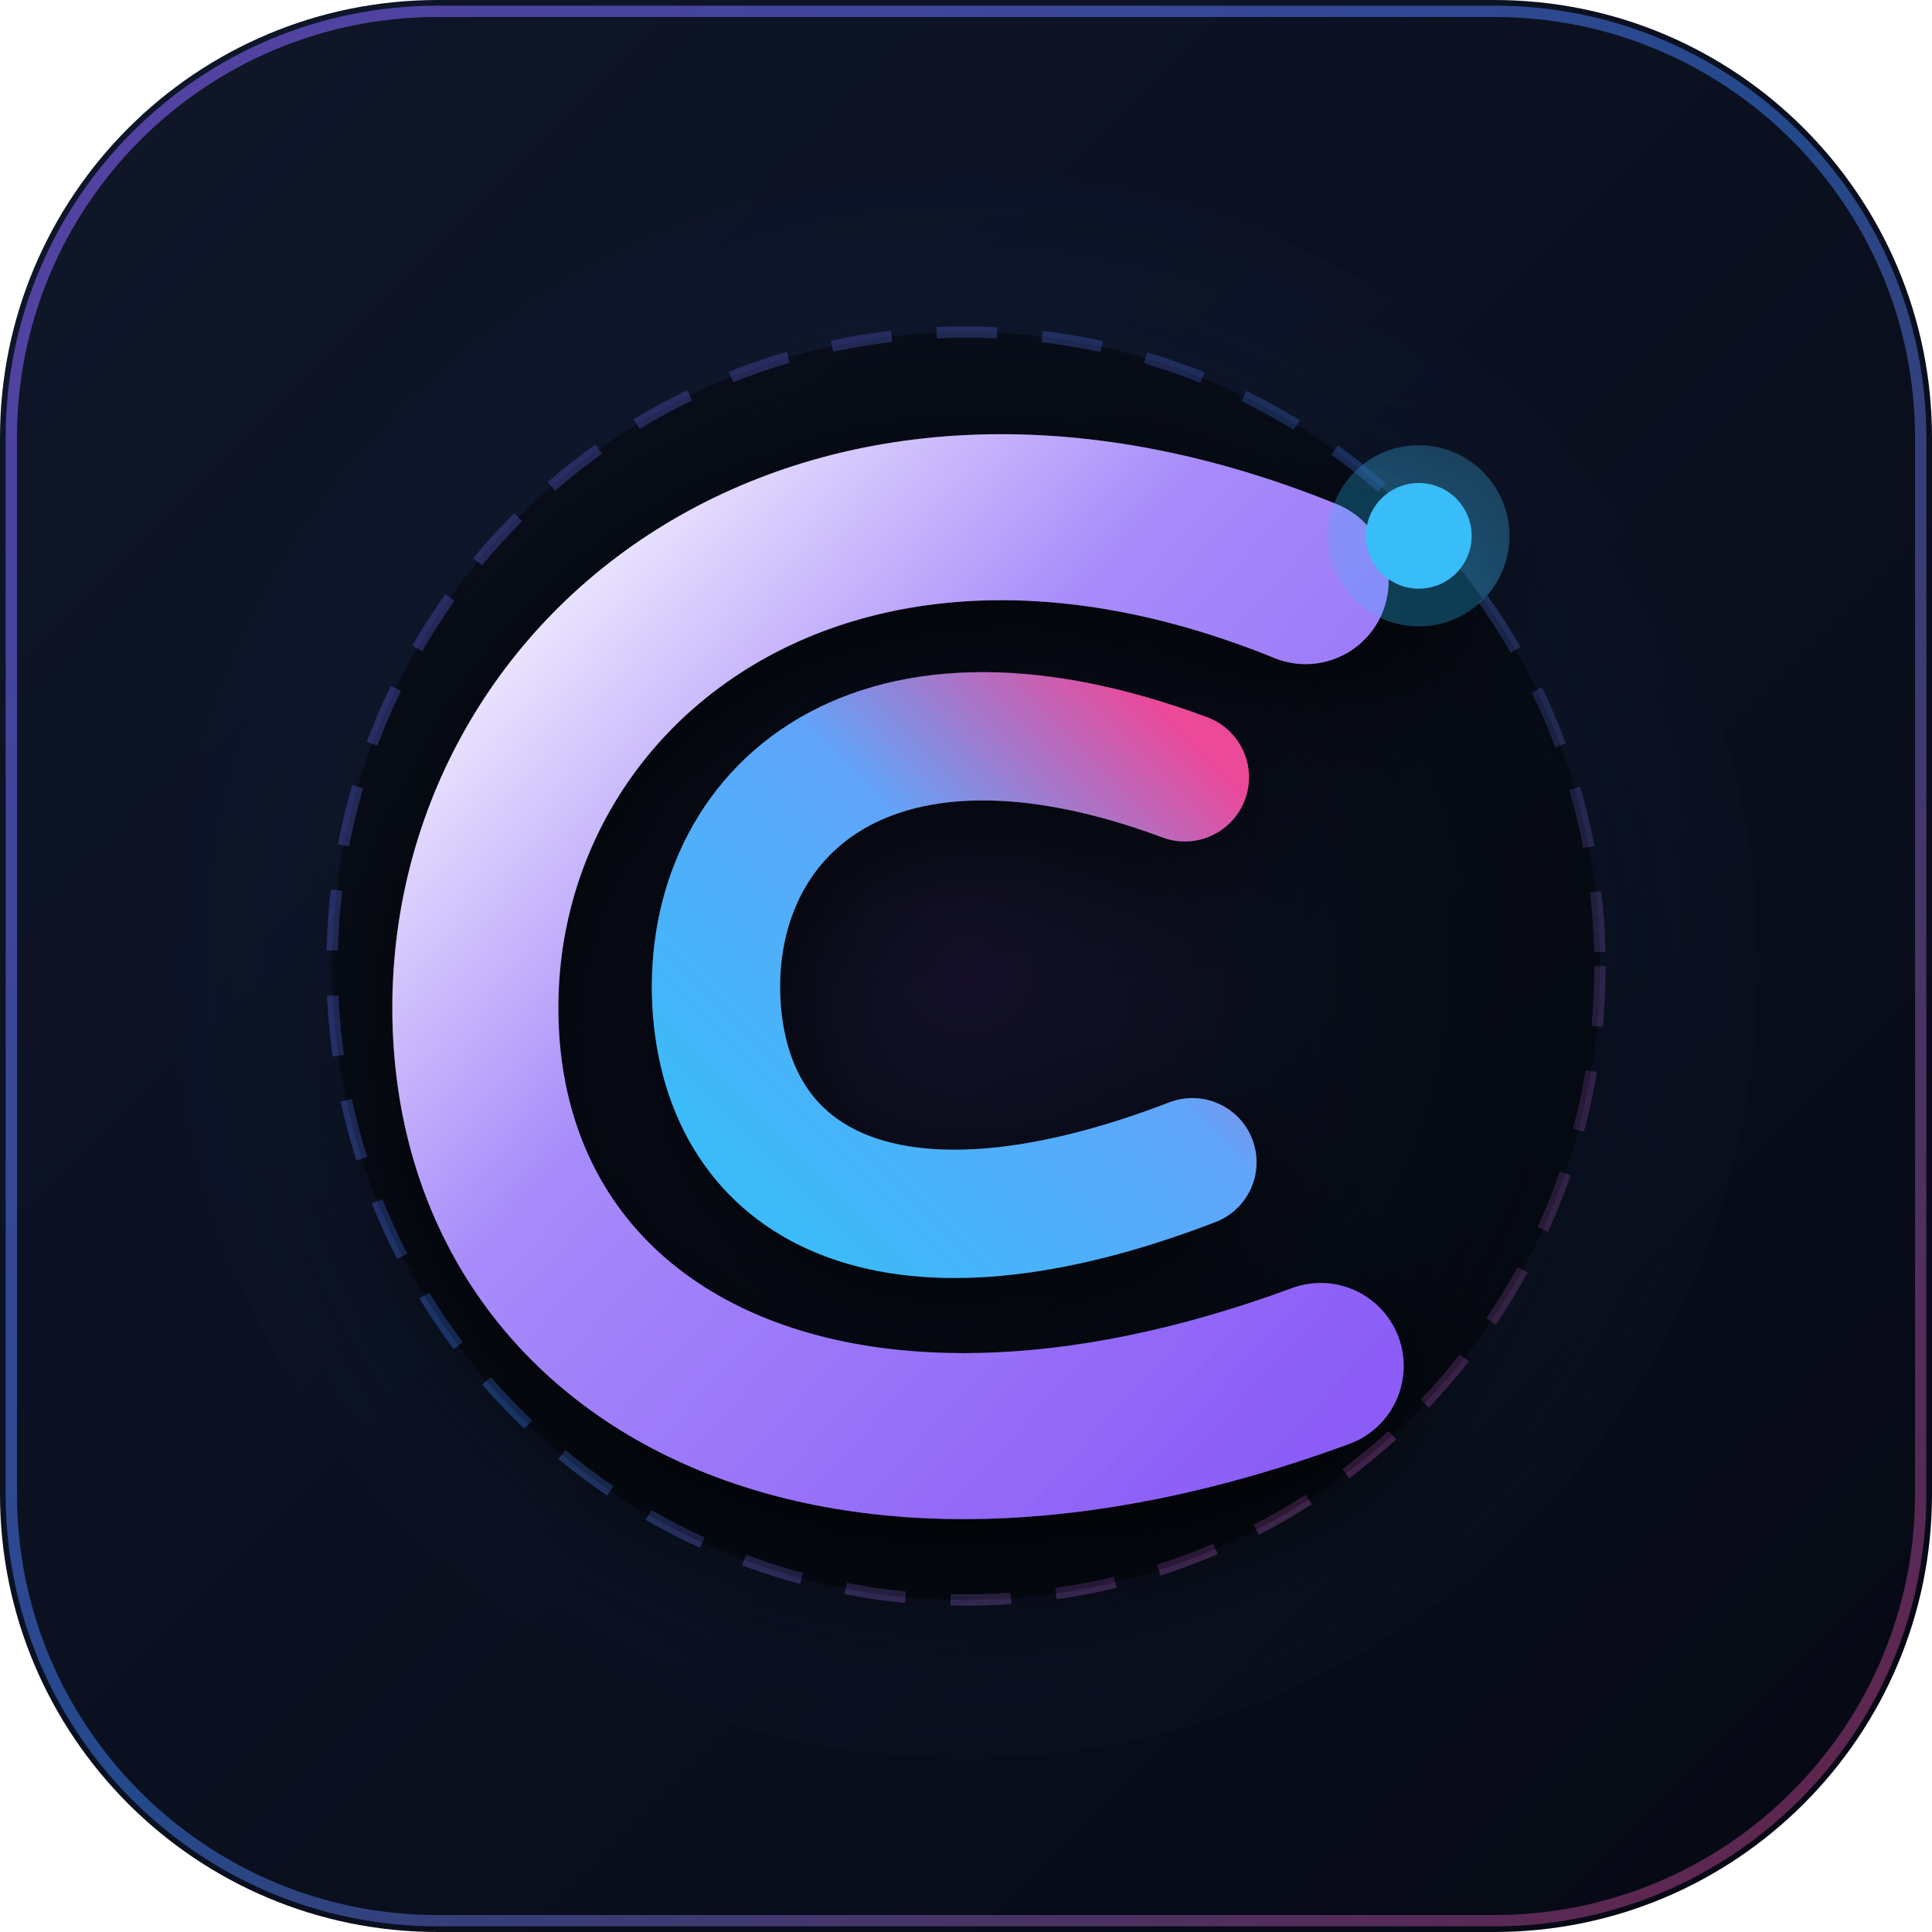
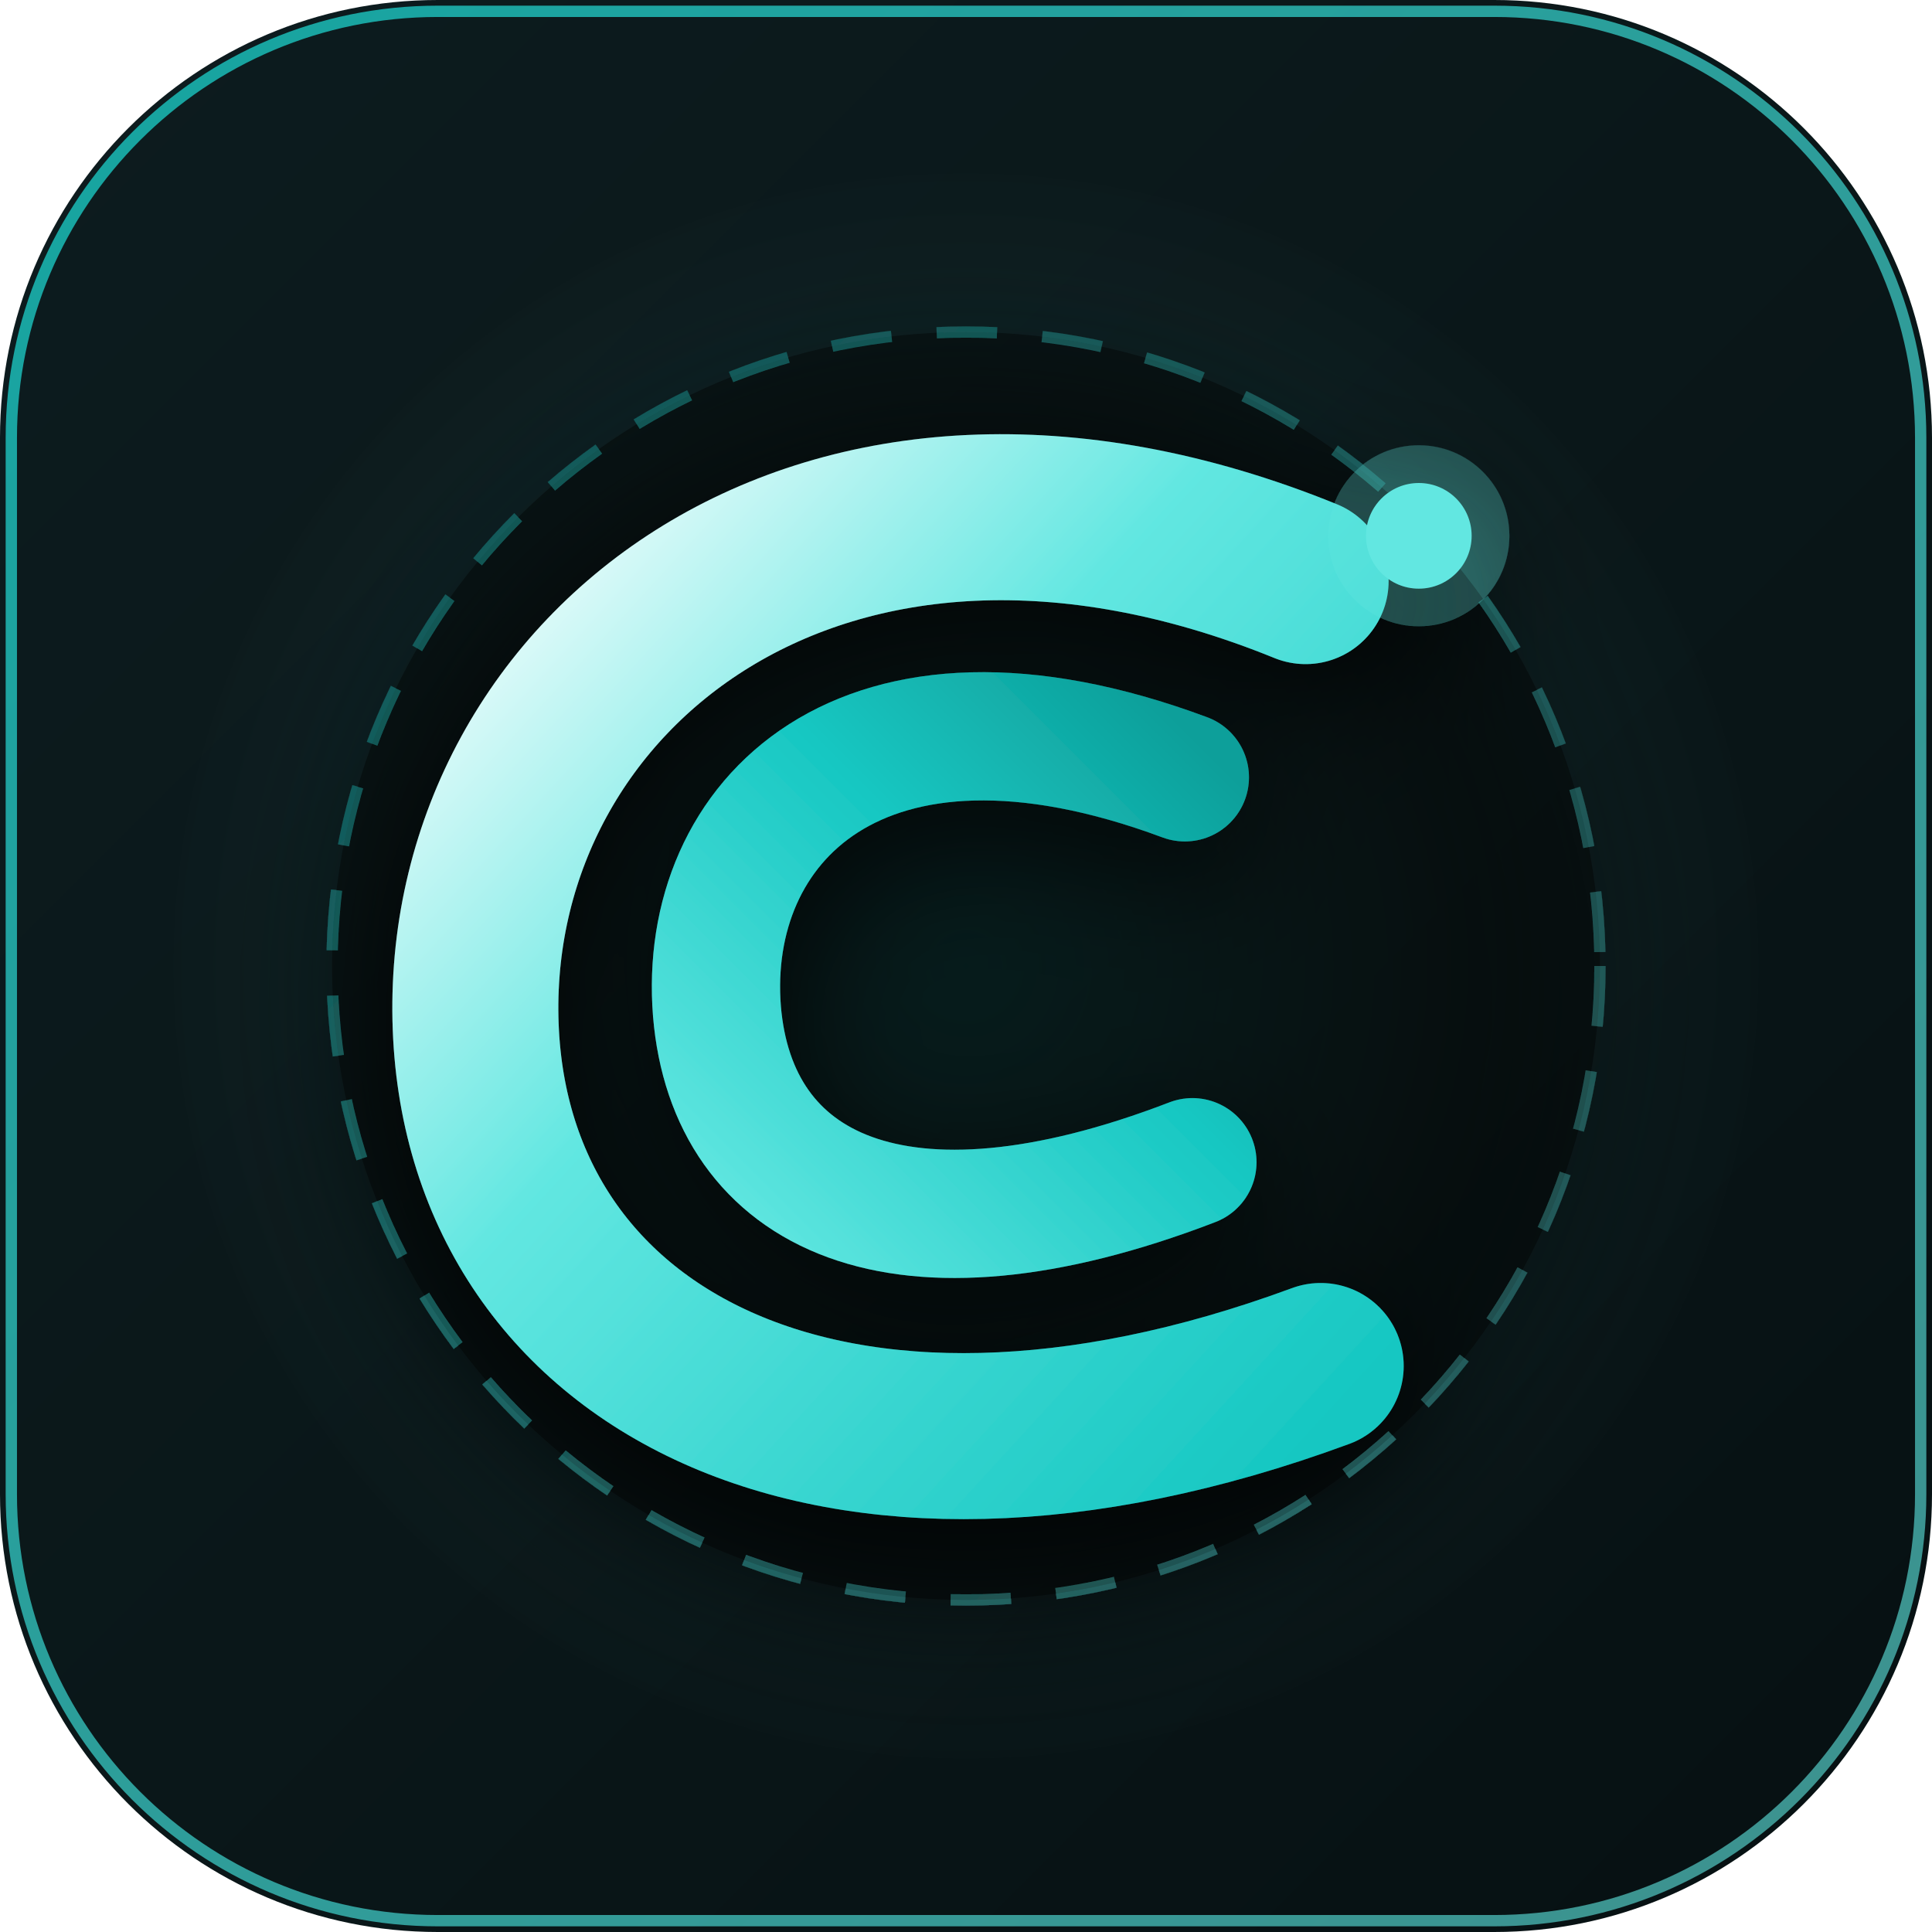
<svg xmlns="http://www.w3.org/2000/svg" viewBox="0 0 512 512" width="512" height="512">
  <defs>
    <linearGradient id="bgGrad" x1="0%" y1="0%" x2="100%" y2="100%">
-       <stop offset="0%" stop-color="#0F172A" />
-       <stop offset="50%" stop-color="#0B1020" />
-       <stop offset="100%" stop-color="#060913" />
+       <stop offset="0%" stop-color="#0D1C1F" />
+       <stop offset="50%" stop-color="#0A1719" />
+       <stop offset="100%" stop-color="#061012" />
    </linearGradient>
    <linearGradient id="borderGrad" x1="0%" y1="0%" x2="100%" y2="100%">
-       <stop offset="0%" stop-color="#8B5CF6" stop-opacity="0.6" />
-       <stop offset="50%" stop-color="#3B82F6" stop-opacity="0.5" />
-       <stop offset="100%" stop-color="#EC4899" stop-opacity="0.4" />
+       <stop offset="0%" stop-color="#16C7C2" stop-opacity="0.8" />
+       <stop offset="100%" stop-color="#62E7E1" stop-opacity="0.6" />
    </linearGradient>
    <radialGradient id="glow" cx="50%" cy="50%" r="60%">
-       <stop offset="0%" stop-color="#8B5CF6" stop-opacity="0.3" />
-       <stop offset="50%" stop-color="#3B82F6" stop-opacity="0.1" />
-       <stop offset="100%" stop-color="#0B1020" stop-opacity="0" />
+       <stop offset="0%" stop-color="#16C7C2" stop-opacity="0.25" />
+       <stop offset="50%" stop-color="#62E7E1" stop-opacity="0.08" />
+       <stop offset="100%" stop-color="#061012" stop-opacity="0" />
    </radialGradient>
    <linearGradient id="c1Grad" x1="0%" y1="0%" x2="100%" y2="100%">
      <stop offset="0%" stop-color="#FFFFFF" />
-       <stop offset="40%" stop-color="#A78BFA" />
-       <stop offset="100%" stop-color="#8B5CF6" />
+       <stop offset="40%" stop-color="#62E7E1" />
+       <stop offset="100%" stop-color="#16C7C2" />
    </linearGradient>
    <linearGradient id="c2Grad" x1="0%" y1="100%" x2="100%" y2="0%">
-       <stop offset="0%" stop-color="#38BDF8" />
-       <stop offset="60%" stop-color="#60A5FA" />
-       <stop offset="100%" stop-color="#EC4899" />
+       <stop offset="0%" stop-color="#62E7E1" />
+       <stop offset="60%" stop-color="#16C7C2" />
+       <stop offset="100%" stop-color="#0F9F9A" />
    </linearGradient>
    <filter id="shadow" x="-10%" y="-10%" width="130%" height="130%">
      <feDropShadow dx="0" dy="10" stdDeviation="16" flood-color="#000000" flood-opacity="0.8" />
    </filter>
  </defs>
  <rect width="512" height="512" rx="116" fill="url(#bgGrad)" />
  <rect width="506" height="506" x="3" y="3" rx="113" fill="none" stroke="url(#borderGrad)" stroke-width="3" />
  <circle cx="256" cy="256" r="210" fill="url(#glow)" />
  <g filter="url(#shadow)">
    <circle cx="256" cy="256" r="168" stroke="url(#borderGrad)" stroke-width="3" stroke-dasharray="16 12" opacity="0.4" />
    <path d="M 346 154 C 218 102 124 178 126 270 C 128 360 220 410 350 362" fill="none" stroke="url(#c1Grad)" stroke-width="44" stroke-linecap="round" />
    <path d="M 314 206 C 228 174 186 218 190 268 C 194 316 238 338 316 308" fill="none" stroke="url(#c2Grad)" stroke-width="34" stroke-linecap="round" />
-     <circle cx="376" cy="142" r="14" fill="#38BDF8" />
-     <circle cx="376" cy="142" r="24" fill="#38BDF8" opacity="0.25" />
+     <circle cx="376" cy="142" r="14" fill="#62E7E1" />
+     <circle cx="376" cy="142" r="24" fill="#62E7E1" opacity="0.25" />
  </g>
</svg>
